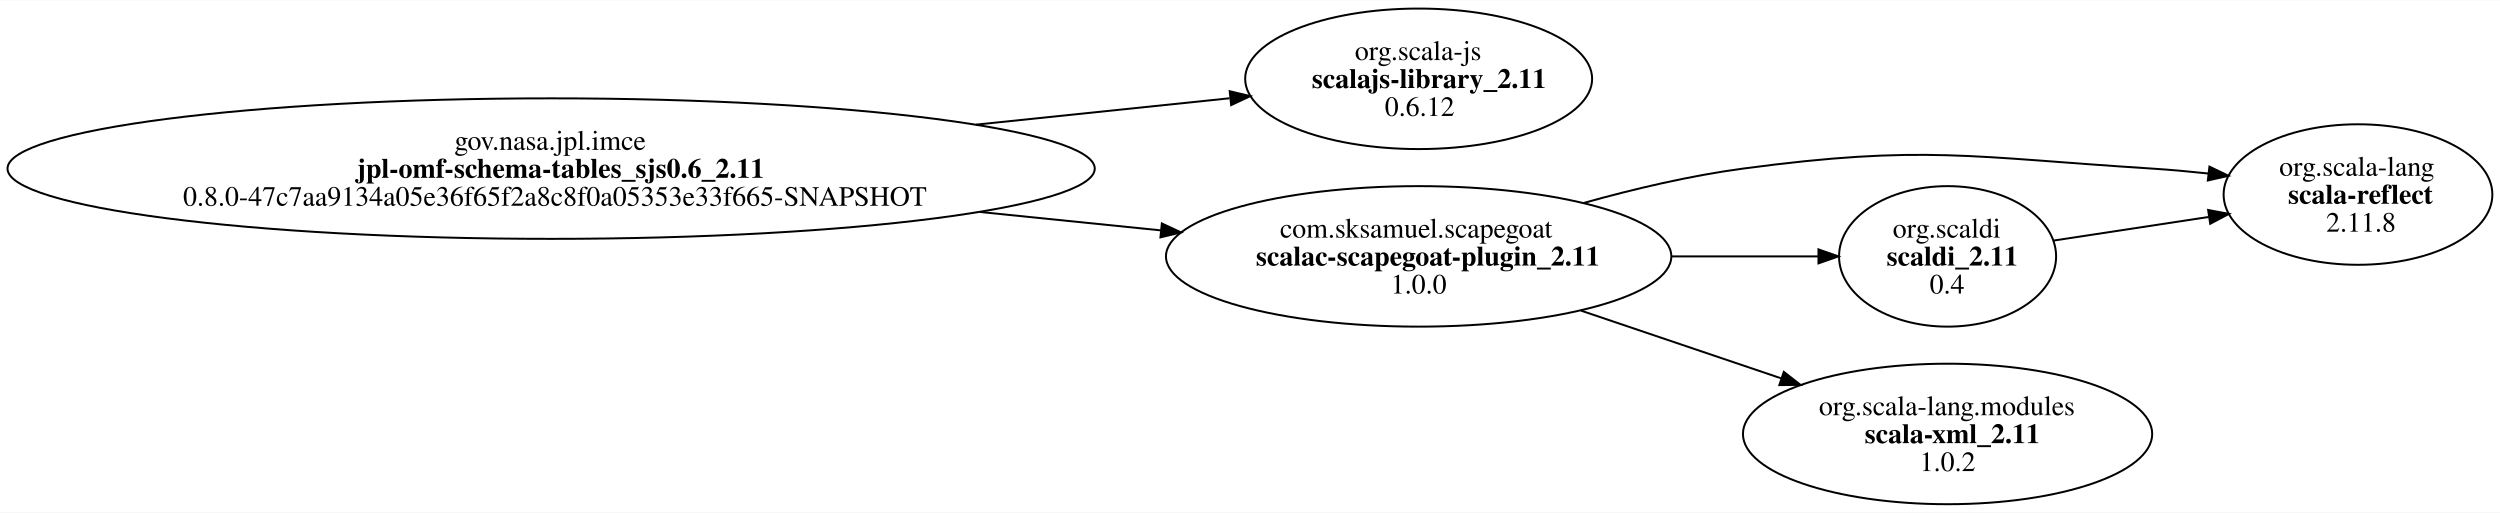
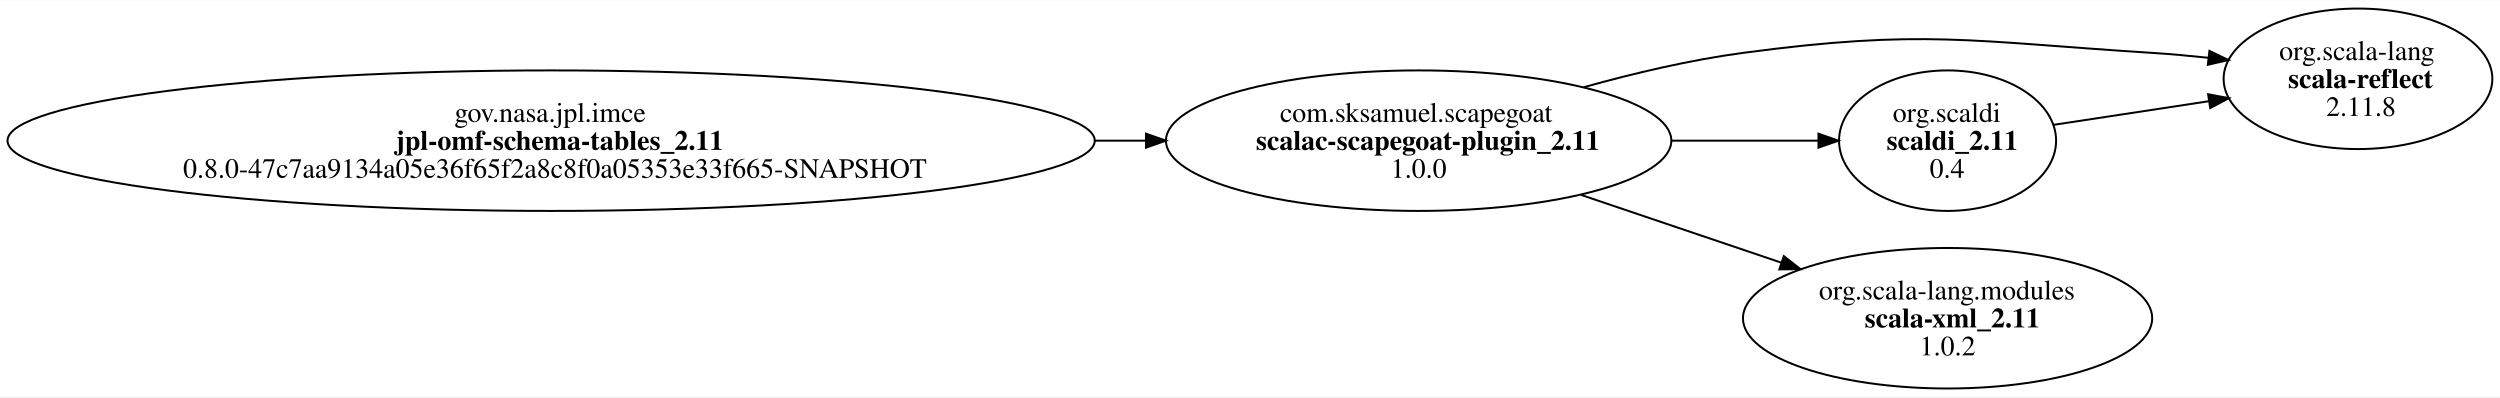
- <svg xmlns="http://www.w3.org/2000/svg" width="1253pt" height="257pt" viewBox="0.00 0.00 1253.03 256.71">
-   <g id="graph0" class="graph" transform="scale(1 1) rotate(0) translate(4 252.711)">
-     <polygon fill="white" stroke="none" points="-4,4 -4,-252.711 1249.03,-252.711 1249.03,4 -4,4" />
+ <svg xmlns="http://www.w3.org/2000/svg" width="1253pt" height="199pt" viewBox="0.00 0.00 1253.03 198.71">
+   <g id="graph0" class="graph" transform="scale(1 1) rotate(0) translate(4 194.711)">
+     <polygon fill="white" stroke="none" points="-4,4 -4,-194.711 1249.03,-194.711 1249.03,4 -4,4" />
    <g id="node1" class="node">
-       <ellipse fill="none" stroke="black" cx="272.236" cy="-168.355" rx="272.472" ry="35.211" />
-       <text text-anchor="start" x="223.736" y="-177.755" font-family="Times,serif" font-size="14.00">gov.nasa.jpl.imce</text>
-       <text text-anchor="start" x="174.736" y="-163.755" font-family="Times,serif" font-weight="bold" font-size="14.00">jpl-omf-schema-tables_sjs0.6_2.11</text>
-       <text text-anchor="start" x="87.736" y="-149.755" font-family="Times,serif" font-size="14.00">0.8.0-47c7aa9134a05e36f65f2a8c8f0a05353e33f665-SNAPSHOT</text>
+       <ellipse fill="none" stroke="black" cx="272.236" cy="-124.355" rx="272.472" ry="35.211" />
+       <text text-anchor="start" x="223.736" y="-133.755" font-family="Times,serif" font-size="14.00">gov.nasa.jpl.imce</text>
+       <text text-anchor="start" x="194.236" y="-119.755" font-family="Times,serif" font-weight="bold" font-size="14.00">jpl-omf-schema-tables_2.11</text>
+       <text text-anchor="start" x="87.736" y="-105.755" font-family="Times,serif" font-size="14.00">0.8.0-47c7aa9134a05e36f65f2a8c8f0a05353e33f665-SNAPSHOT</text>
    </g>
-     <g id="node2" class="node">
-       <ellipse fill="none" stroke="black" cx="707.044" cy="-213.355" rx="86.948" ry="35.211" />
-       <text text-anchor="start" x="675.044" y="-222.755" font-family="Times,serif" font-size="14.00">org.scala-js</text>
-       <text text-anchor="start" x="653.544" y="-208.755" font-family="Times,serif" font-weight="bold" font-size="14.00">scalajs-library_2.11</text>
-       <text text-anchor="start" x="690.044" y="-194.755" font-family="Times,serif" font-size="14.00">0.6.12</text>
-     </g>
-     <g id="edge1" class="edge">
-       <path fill="none" stroke="black" d="M485.203,-190.394C529.839,-195.035 574.728,-199.702 612.268,-203.605" />
-       <polygon fill="black" stroke="black" points="612.346,-207.132 622.655,-204.685 613.07,-200.17 612.346,-207.132" />
-     </g>
-     <g id="node4" class="node">
+     <g id="node3" class="node">
      <ellipse fill="none" stroke="black" cx="707.044" cy="-124.355" rx="126.644" ry="35.211" />
      <text text-anchor="start" x="637.544" y="-133.755" font-family="Times,serif" font-size="14.00">com.sksamuel.scapegoat</text>
      <text text-anchor="start" x="625.544" y="-119.755" font-family="Times,serif" font-weight="bold" font-size="14.00">scalac-scapegoat-plugin_2.11</text>
      <text text-anchor="start" x="693.044" y="-105.755" font-family="Times,serif" font-size="14.00">1.0.0</text>
    </g>
-     <g id="edge4" class="edge">
-       <path fill="none" stroke="black" d="M487.104,-146.613C518.157,-143.456 549.28,-140.292 577.914,-137.381" />
-       <polygon fill="black" stroke="black" points="578.339,-140.856 587.934,-136.363 577.631,-133.892 578.339,-140.856" />
+     <g id="edge3" class="edge">
+       <path fill="none" stroke="black" d="M544.575,-124.355C553.282,-124.355 561.862,-124.355 570.253,-124.355" />
+       <polygon fill="black" stroke="black" points="570.391,-127.855 580.39,-124.355 570.39,-120.855 570.391,-127.855" />
    </g>
-     <g id="node3" class="node">
+     <g id="node2" class="node">
      <ellipse fill="none" stroke="black" cx="1177.85" cy="-155.355" rx="67.351" ry="35.211" />
      <text text-anchor="start" x="1138.35" y="-164.755" font-family="Times,serif" font-size="14.00">org.scala-lang</text>
      <text text-anchor="start" x="1142.85" y="-150.755" font-family="Times,serif" font-weight="bold" font-size="14.00">scala-reflect</text>
      <text text-anchor="start" x="1161.85" y="-136.755" font-family="Times,serif" font-size="14.00">2.11.8</text>
    </g>
-     <g id="edge3" class="edge">
+     <g id="edge2" class="edge">
      <path fill="none" stroke="black" d="M789.788,-151.143C815.091,-158.203 843.25,-164.829 869.616,-168.355 959.951,-180.435 983.722,-174.118 1074.68,-168.355 1083.79,-167.778 1093.32,-166.914 1102.76,-165.901" />
      <polygon fill="black" stroke="black" points="1103.39,-169.353 1112.93,-164.75 1102.6,-162.397 1103.39,-169.353" />
    </g>
-     <g id="node5" class="node">
+     <g id="node4" class="node">
      <ellipse fill="none" stroke="black" cx="972.147" cy="-124.355" rx="54.395" ry="35.211" />
      <text text-anchor="start" x="944.647" y="-133.755" font-family="Times,serif" font-size="14.00">org.scaldi</text>
      <text text-anchor="start" x="941.647" y="-119.755" font-family="Times,serif" font-weight="bold" font-size="14.00">scaldi_2.11</text>
      <text text-anchor="start" x="963.147" y="-105.755" font-family="Times,serif" font-size="14.00">0.4</text>
    </g>
-     <g id="edge5" class="edge">
+     <g id="edge4" class="edge">
      <path fill="none" stroke="black" d="M833.816,-124.355C859.251,-124.355 884.973,-124.355 907.172,-124.355" />
      <polygon fill="black" stroke="black" points="907.439,-127.855 917.439,-124.355 907.439,-120.855 907.439,-127.855" />
    </g>
-     <g id="node6" class="node">
+     <g id="node5" class="node">
      <ellipse fill="none" stroke="black" cx="972.147" cy="-35.355" rx="102.561" ry="35.211" />
      <text text-anchor="start" x="907.647" y="-44.755" font-family="Times,serif" font-size="14.00">org.scala-lang.modules</text>
      <text text-anchor="start" x="930.647" y="-30.755" font-family="Times,serif" font-weight="bold" font-size="14.00">scala-xml_2.11</text>
      <text text-anchor="start" x="958.147" y="-16.755" font-family="Times,serif" font-size="14.00">1.0.2</text>
    </g>
-     <g id="edge6" class="edge">
+     <g id="edge5" class="edge">
      <path fill="none" stroke="black" d="M788.413,-97.169C820.186,-86.421 856.679,-74.077 888.657,-63.259" />
      <polygon fill="black" stroke="black" points="890.075,-66.475 898.426,-59.955 887.831,-59.844 890.075,-66.475" />
    </g>
-     <g id="edge2" class="edge">
+     <g id="edge1" class="edge">
      <path fill="none" stroke="black" d="M1025.34,-132.298C1048.96,-135.893 1077.31,-140.206 1103.05,-144.125" />
      <polygon fill="black" stroke="black" points="1102.74,-147.617 1113.15,-145.662 1103.79,-140.697 1102.74,-147.617" />
    </g>
  </g>
</svg>
